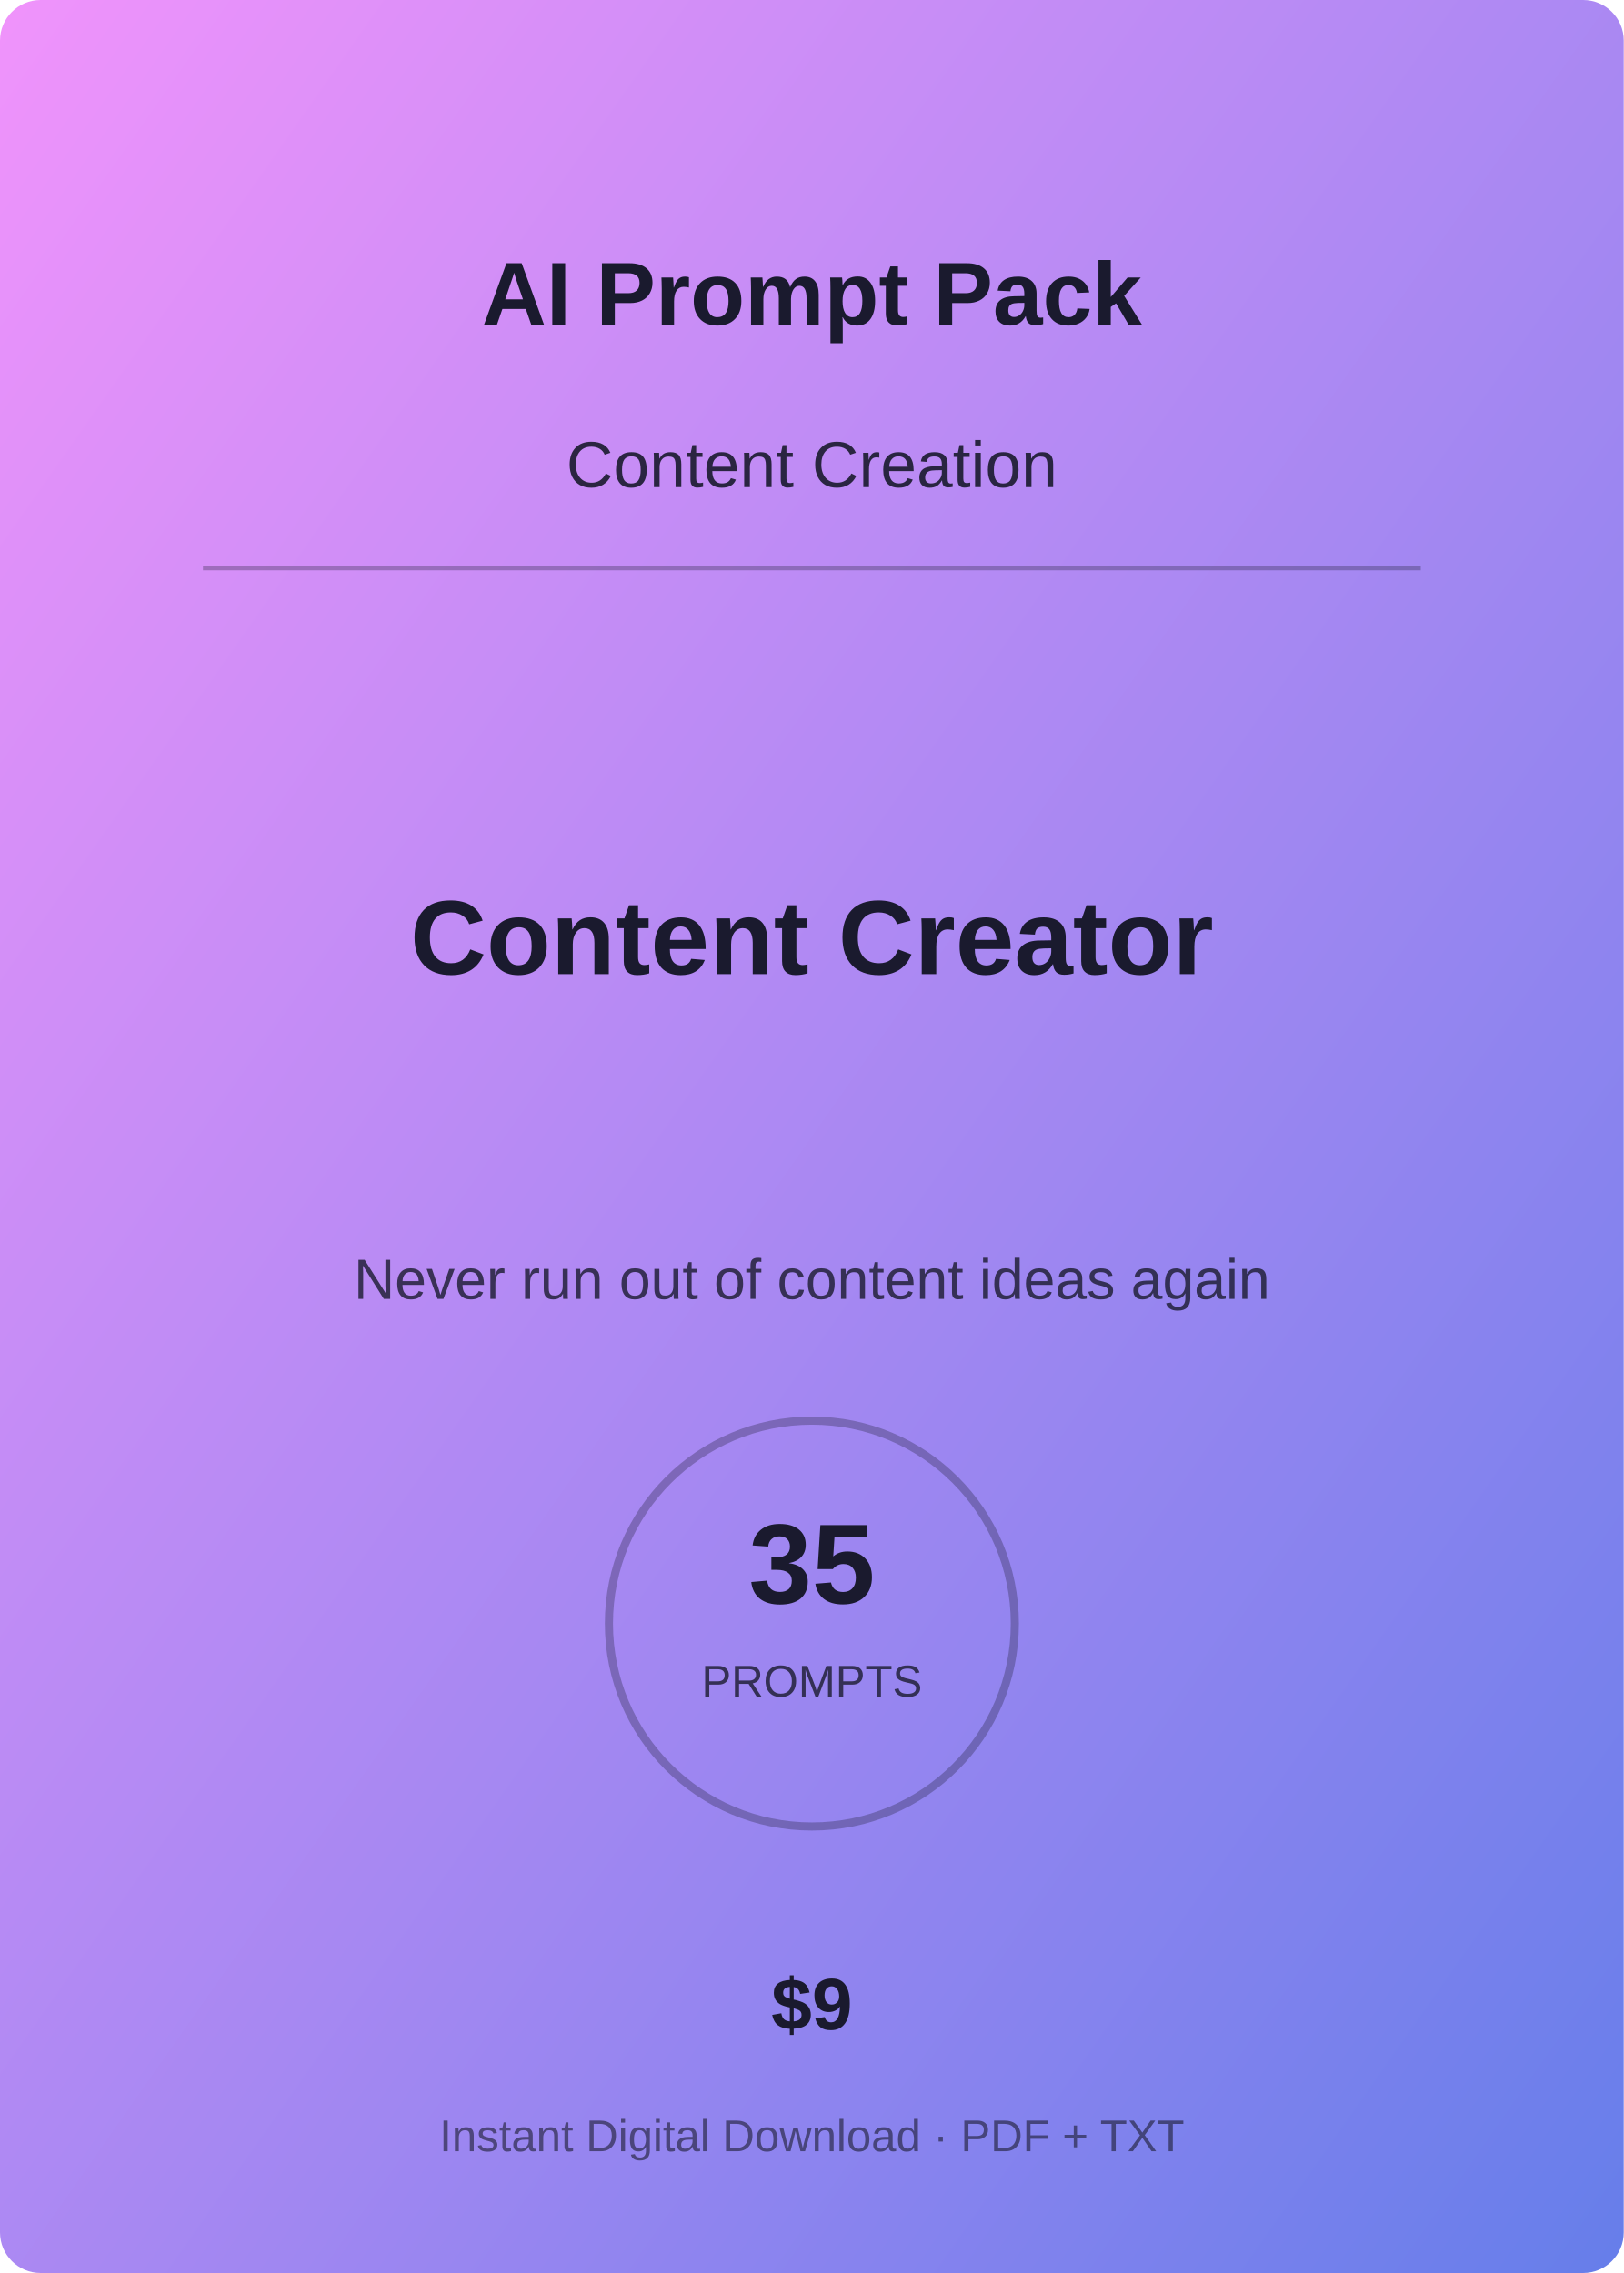
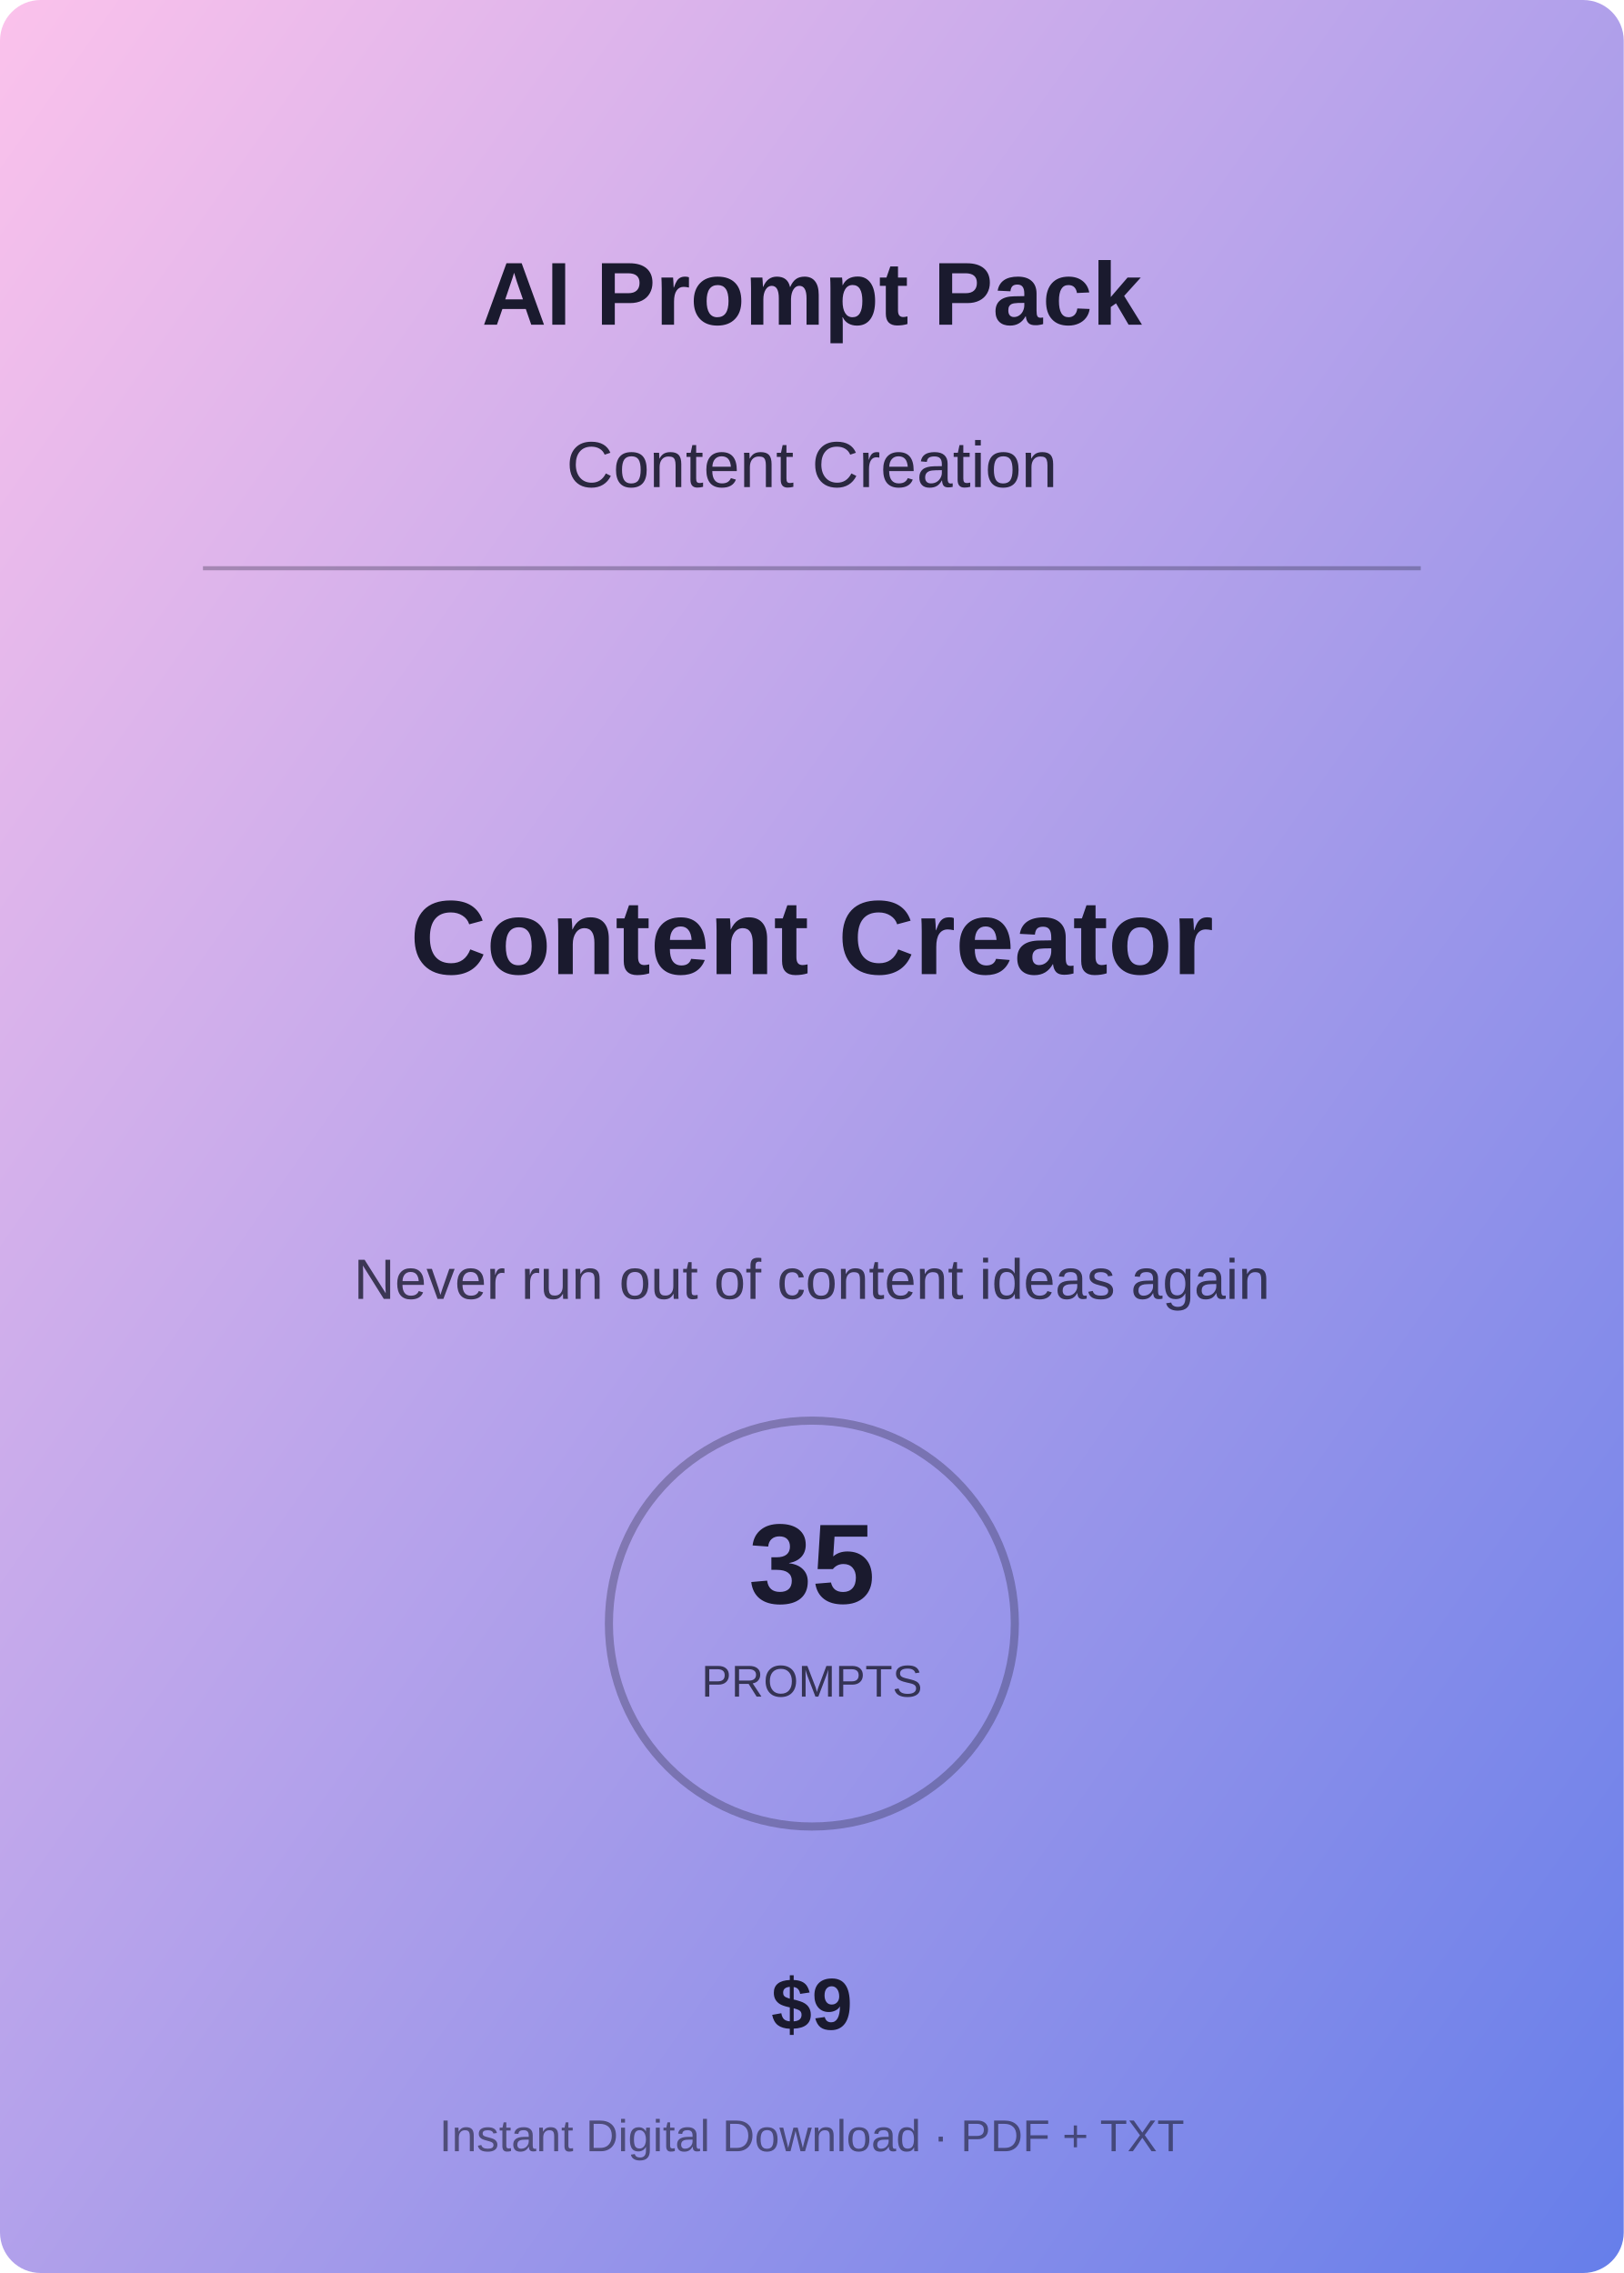
<svg xmlns="http://www.w3.org/2000/svg" viewBox="0 0 400 560">
  <defs>
    <linearGradient id="bg" x1="0%" y1="0%" x2="100%" y2="100%">
-       <stop offset="0%" style="stop-color:#f093fb" />
+       <stop offset="0%" style="stop-color:#fbc2eb" />
      <stop offset="100%" style="stop-color:#667eea" />
    </linearGradient>
  </defs>
  <rect width="400" height="560" fill="url(#bg)" rx="10" />
  <text x="200" y="80" text-anchor="middle" font-family="Arial,sans-serif" font-size="22" font-weight="bold" fill="#1a1a2e">AI Prompt Pack</text>
  <text x="200" y="120" text-anchor="middle" font-family="Arial,sans-serif" font-size="16" fill="#1a1a2e" opacity="0.9">Content Creation</text>
  <line x1="50" y1="140" x2="350" y2="140" stroke="#1a1a2e" stroke-width="1" opacity="0.3" />
  <text x="200" y="240" text-anchor="middle" font-family="Arial,sans-serif" font-size="26" font-weight="bold" fill="#1a1a2e">Content Creator</text>
  <text x="200" y="320" text-anchor="middle" font-family="Arial,sans-serif" font-size="14" fill="#1a1a2e" opacity="0.8">Never run out of content ideas again</text>
  <circle cx="200" cy="400" r="50" fill="none" stroke="#1a1a2e" stroke-width="2" opacity="0.3" />
  <text x="200" y="395" text-anchor="middle" font-family="Arial,sans-serif" font-size="28" font-weight="bold" fill="#1a1a2e">35</text>
  <text x="200" y="418" text-anchor="middle" font-family="Arial,sans-serif" font-size="11" fill="#1a1a2e" opacity="0.8">PROMPTS</text>
  <text x="200" y="500" text-anchor="middle" font-family="Arial,sans-serif" font-size="18" font-weight="bold" fill="#1a1a2e">$9</text>
  <text x="200" y="530" text-anchor="middle" font-family="Arial,sans-serif" font-size="11" fill="#1a1a2e" opacity="0.6">Instant Digital Download · PDF + TXT</text>
</svg>
